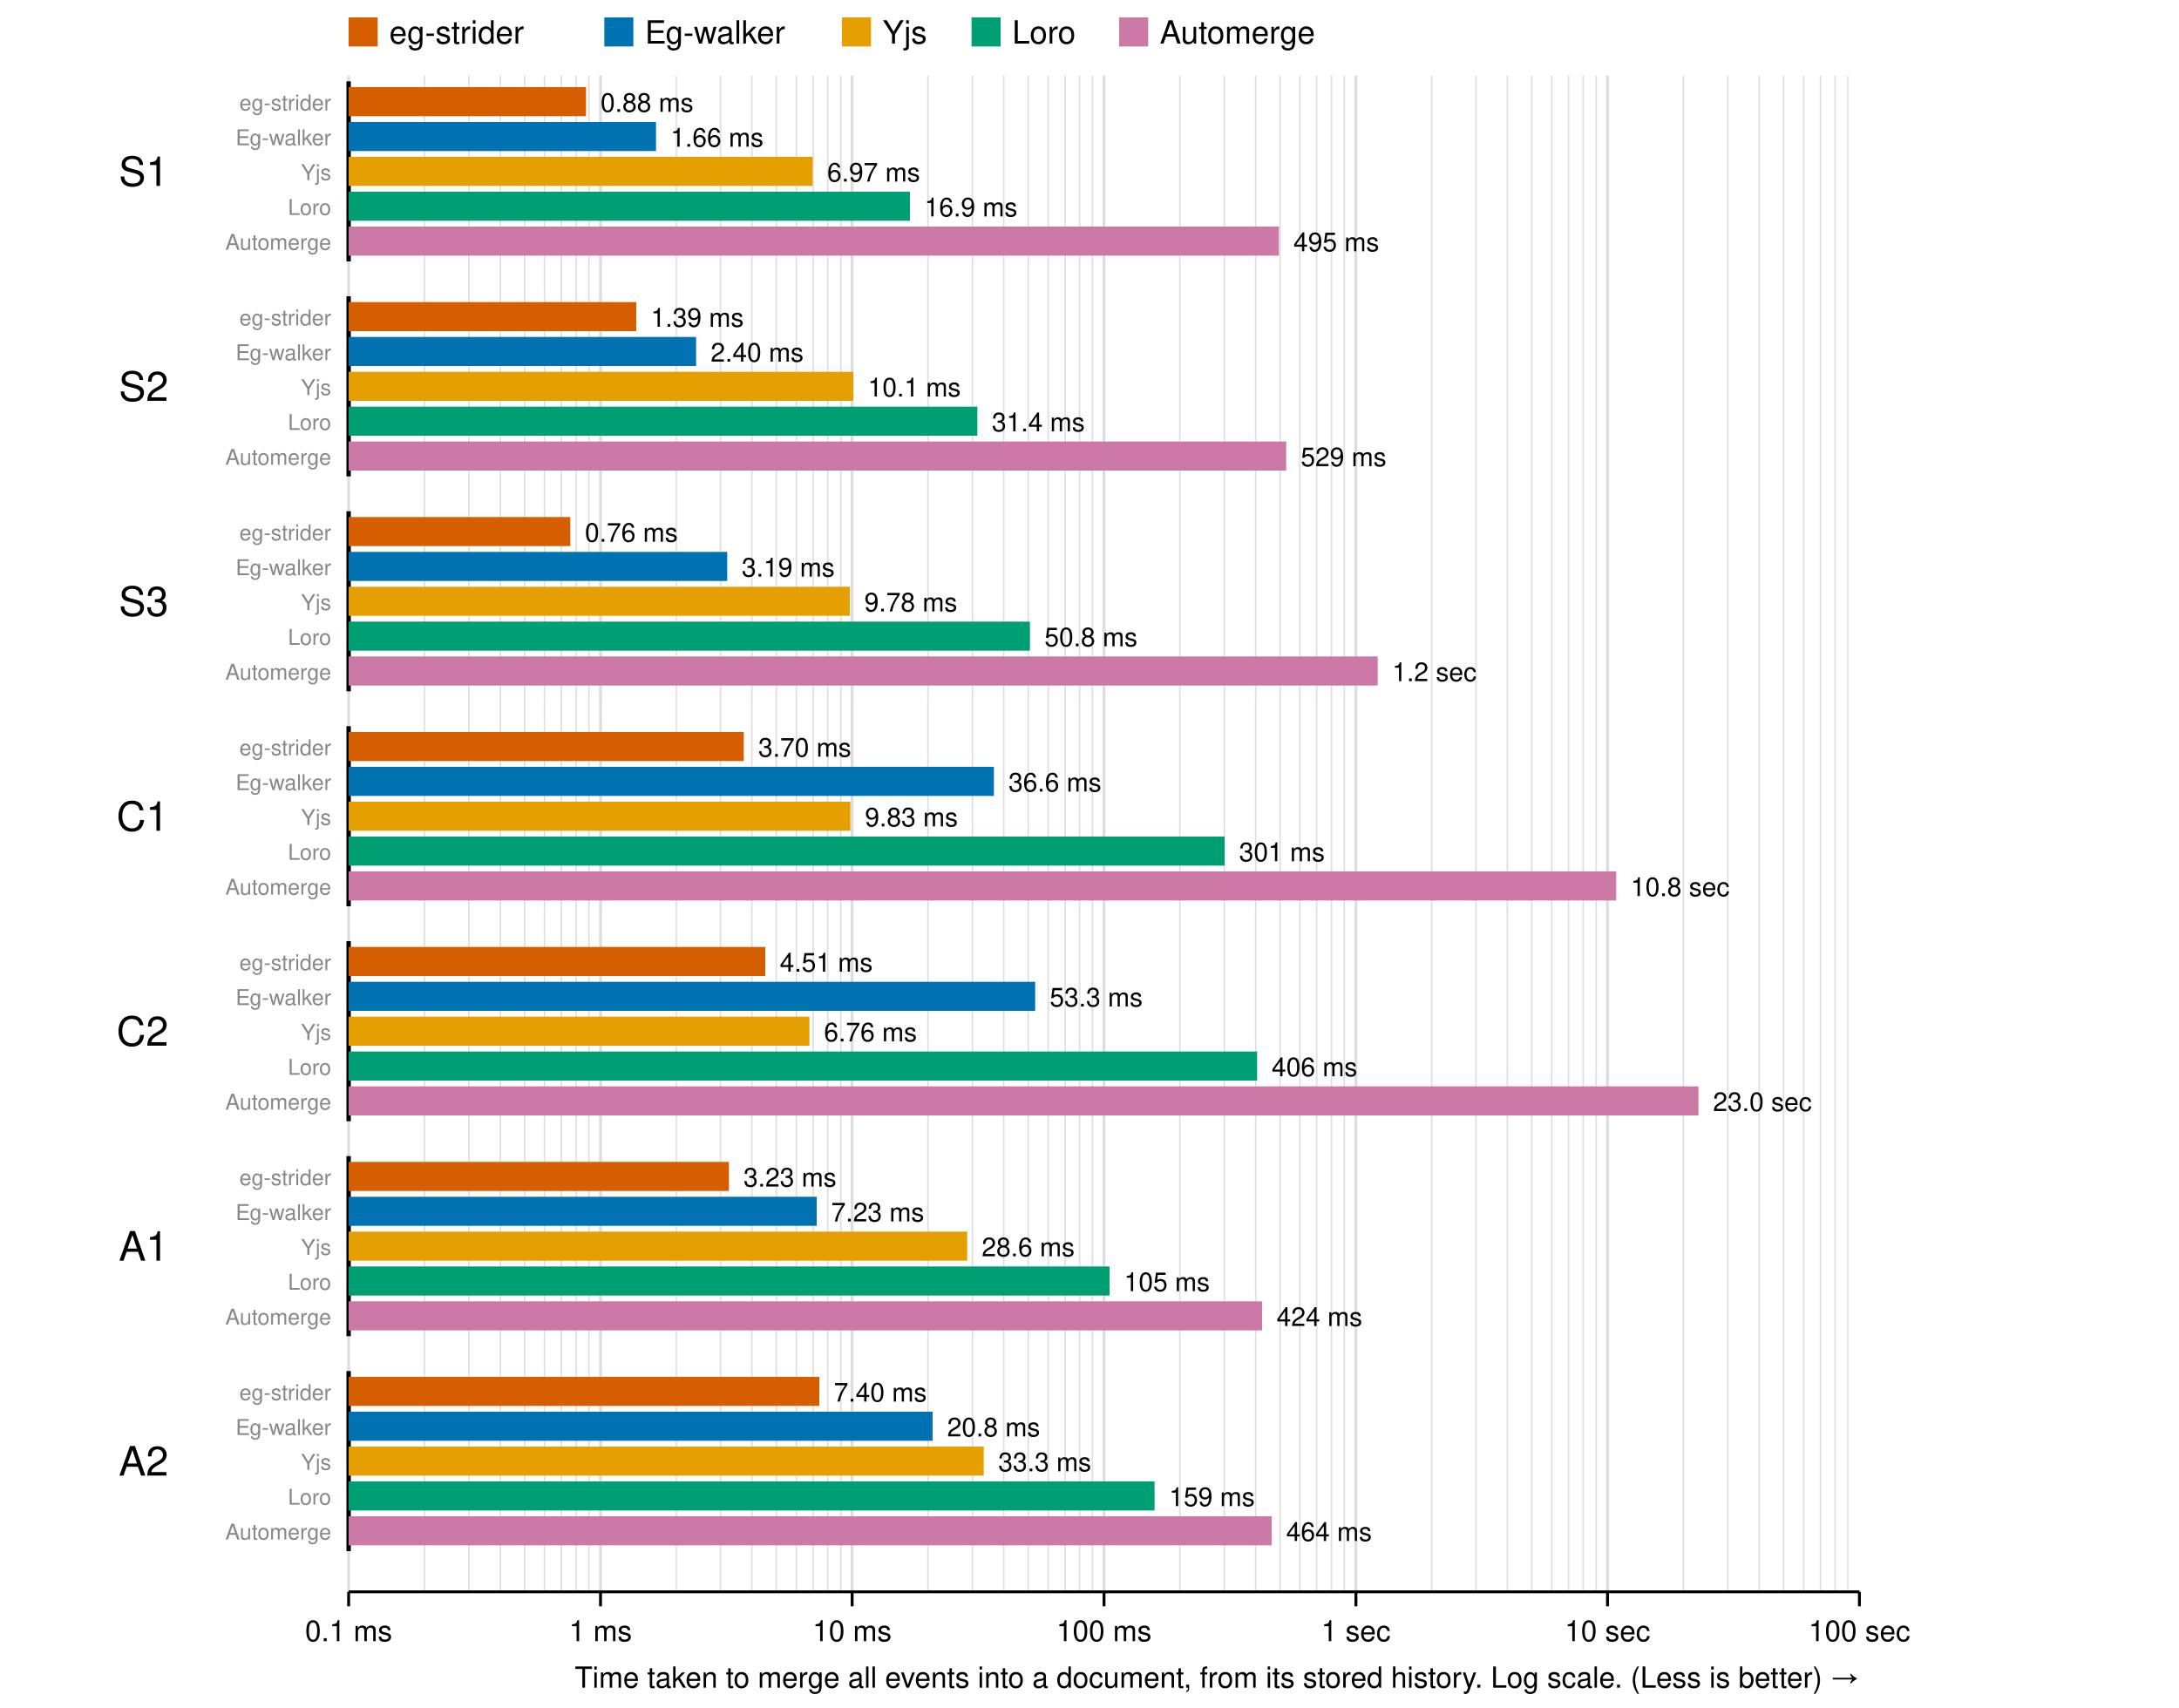
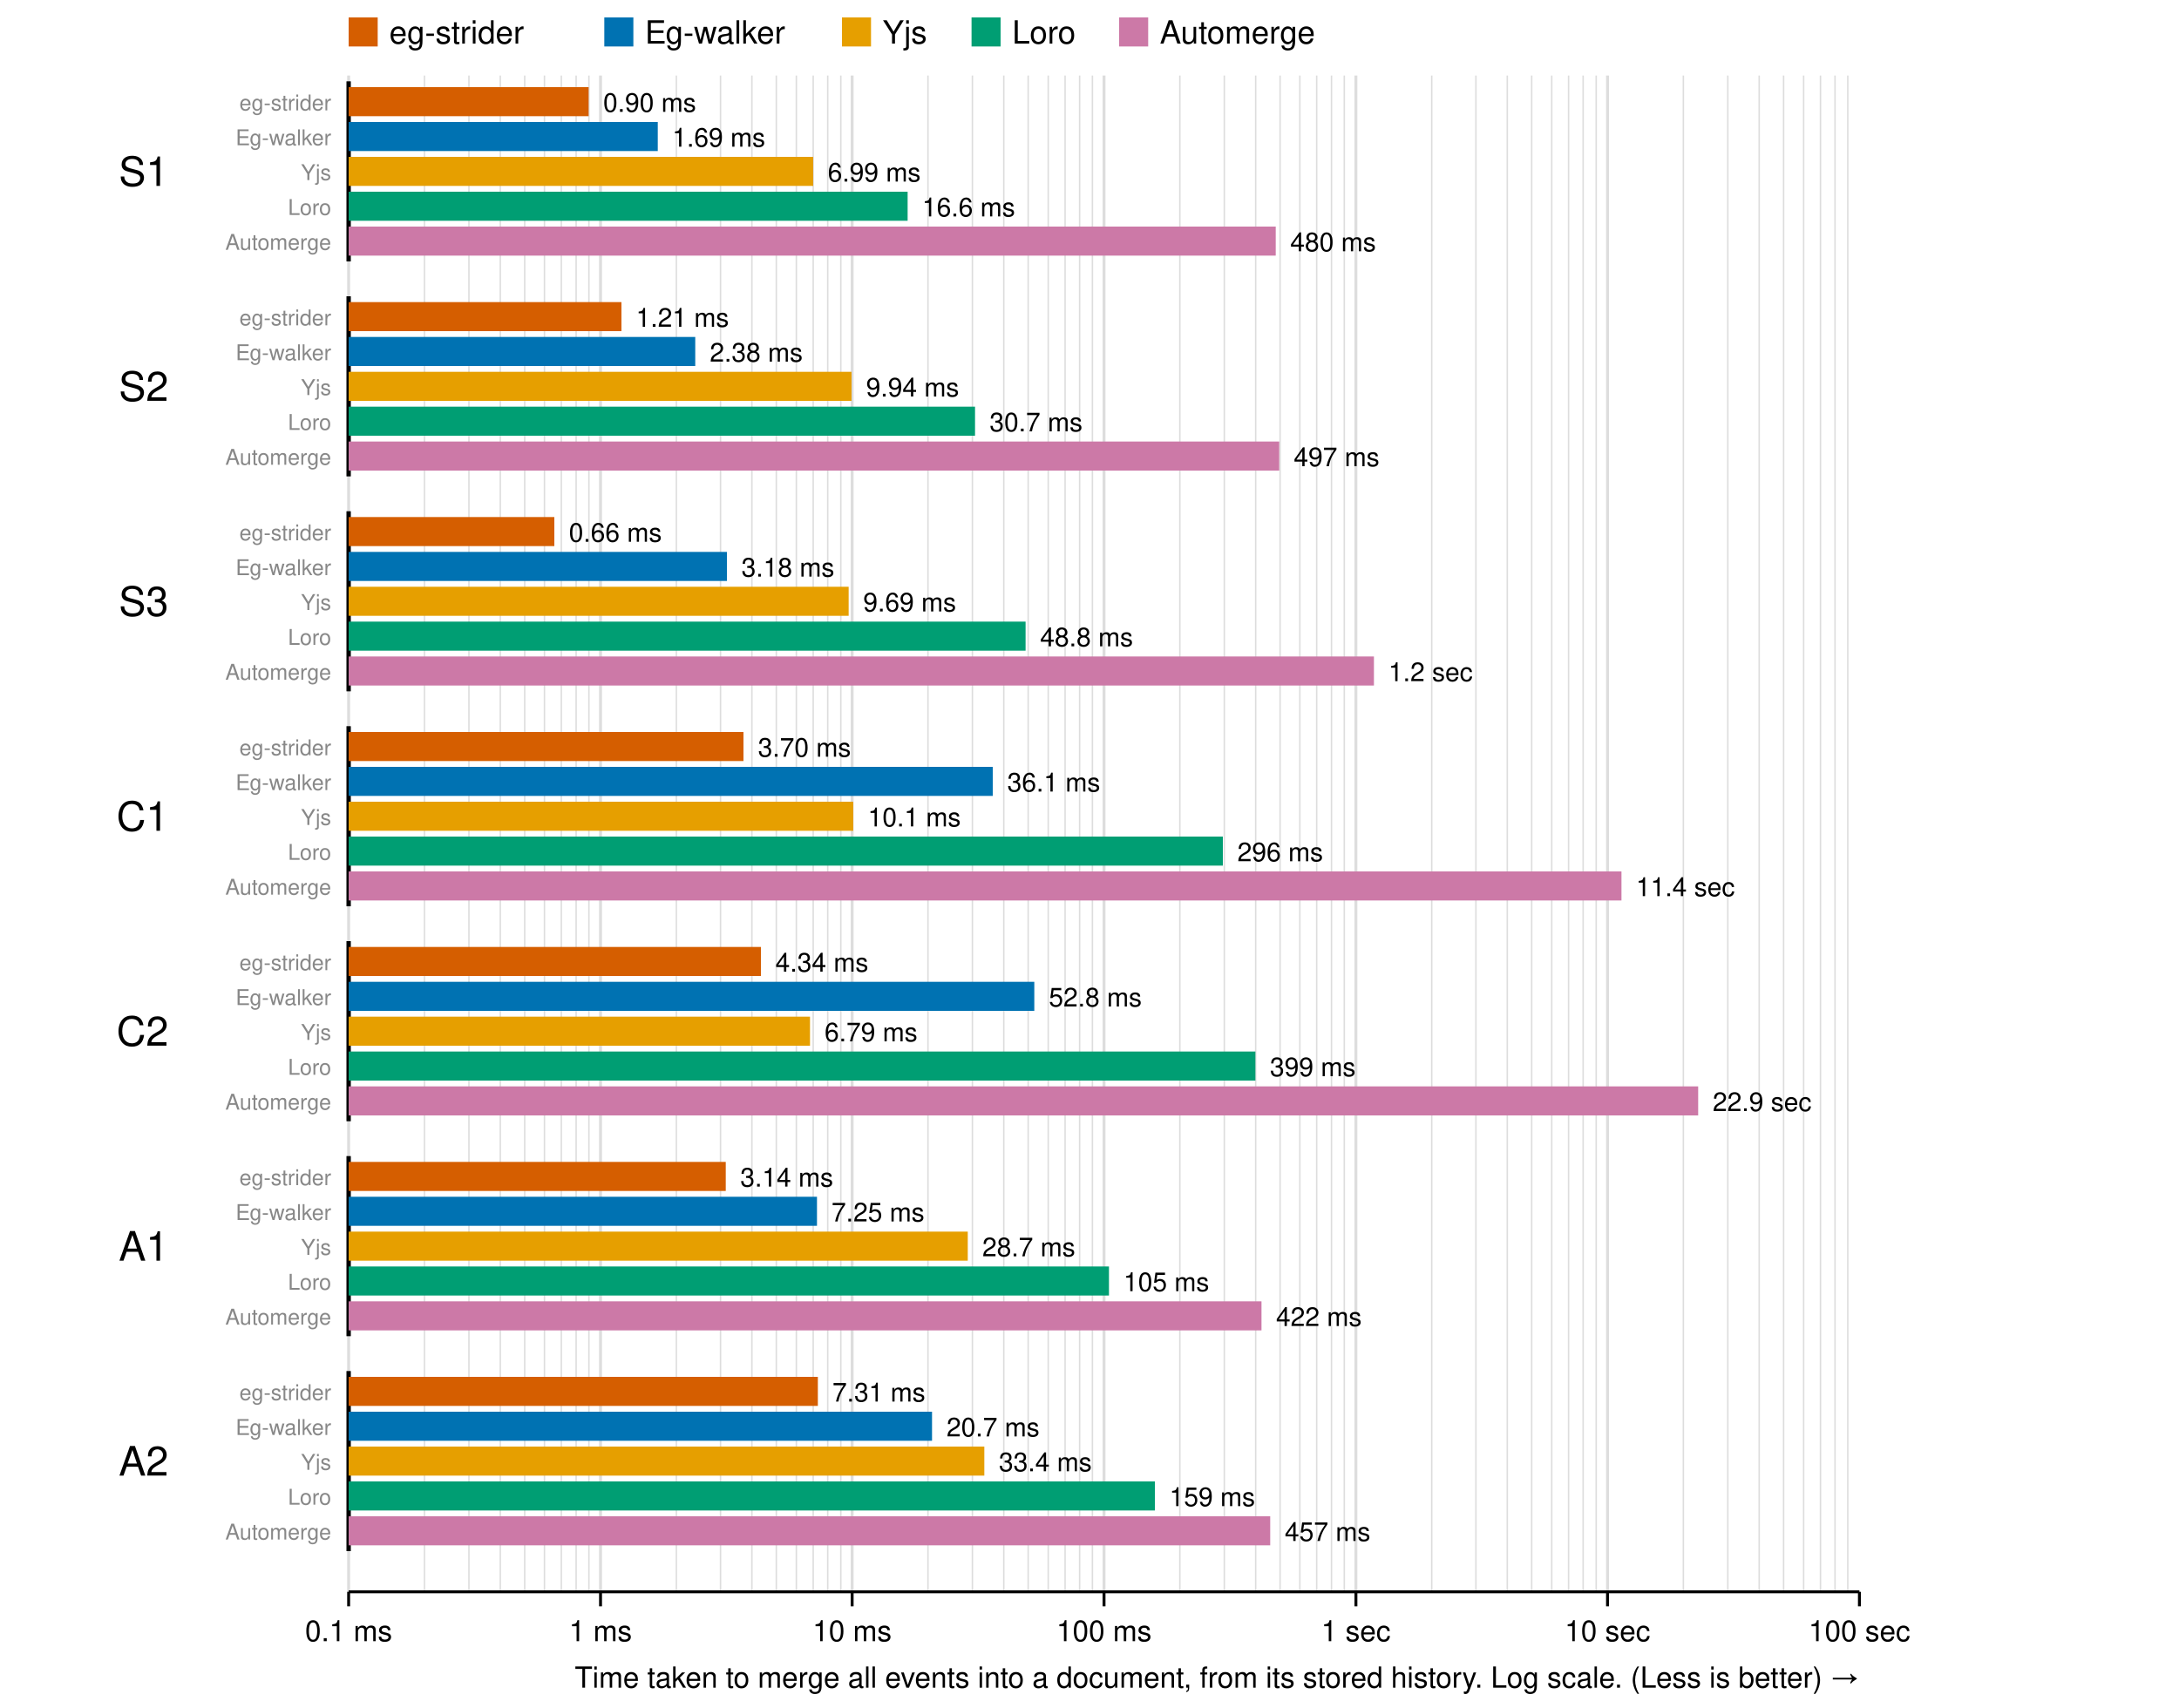
<svg xmlns="http://www.w3.org/2000/svg" viewBox="0 0 750 588" font-family="Helvetica, Arial, sans-serif">
  <rect width="750" height="588" fill="white" />
  <rect x="120" y="6" width="10" height="10" fill="#d55e00" />
  <text x="134" y="15" font-size="11">eg-strider</text>
  <rect x="208.0" y="6" width="10" height="10" fill="#0072b2" />
  <text x="222.0" y="15" font-size="11">Eg-walker</text>
  <rect x="289.8" y="6" width="10" height="10" fill="#e69f00" />
  <text x="303.8" y="15" font-size="11">Yjs</text>
  <rect x="334.4" y="6" width="10" height="10" fill="#009e73" />
  <text x="348.4" y="15" font-size="11">Loro</text>
  <rect x="385.2" y="6" width="10" height="10" fill="#cc79a7" />
  <text x="399.2" y="15" font-size="11">Automerge</text>
  <line x1="120.0" y1="26" x2="120.0" y2="548" stroke="#ddd" stroke-width="1" />
  <line x1="146.1" y1="26" x2="146.1" y2="548" stroke="#ddd" stroke-width="0.5" />
  <line x1="161.4" y1="26" x2="161.4" y2="548" stroke="#ddd" stroke-width="0.5" />
  <line x1="172.2" y1="26" x2="172.2" y2="548" stroke="#ddd" stroke-width="0.5" />
  <line x1="180.6" y1="26" x2="180.6" y2="548" stroke="#ddd" stroke-width="0.5" />
  <line x1="187.4" y1="26" x2="187.4" y2="548" stroke="#ddd" stroke-width="0.5" />
  <line x1="193.2" y1="26" x2="193.2" y2="548" stroke="#ddd" stroke-width="0.5" />
  <line x1="198.3" y1="26" x2="198.3" y2="548" stroke="#ddd" stroke-width="0.5" />
  <line x1="202.7" y1="26" x2="202.7" y2="548" stroke="#ddd" stroke-width="0.5" />
  <line x1="206.7" y1="26" x2="206.7" y2="548" stroke="#ddd" stroke-width="1" />
  <line x1="232.8" y1="26" x2="232.8" y2="548" stroke="#ddd" stroke-width="0.5" />
  <line x1="248.0" y1="26" x2="248.0" y2="548" stroke="#ddd" stroke-width="0.5" />
  <line x1="258.8" y1="26" x2="258.8" y2="548" stroke="#ddd" stroke-width="0.5" />
  <line x1="267.2" y1="26" x2="267.2" y2="548" stroke="#ddd" stroke-width="0.5" />
  <line x1="274.1" y1="26" x2="274.1" y2="548" stroke="#ddd" stroke-width="0.5" />
  <line x1="279.9" y1="26" x2="279.9" y2="548" stroke="#ddd" stroke-width="0.5" />
  <line x1="284.9" y1="26" x2="284.9" y2="548" stroke="#ddd" stroke-width="0.5" />
  <line x1="289.4" y1="26" x2="289.4" y2="548" stroke="#ddd" stroke-width="0.5" />
  <line x1="293.3" y1="26" x2="293.3" y2="548" stroke="#ddd" stroke-width="1" />
  <line x1="319.4" y1="26" x2="319.4" y2="548" stroke="#ddd" stroke-width="0.5" />
  <line x1="334.7" y1="26" x2="334.7" y2="548" stroke="#ddd" stroke-width="0.5" />
  <line x1="345.5" y1="26" x2="345.5" y2="548" stroke="#ddd" stroke-width="0.5" />
  <line x1="353.9" y1="26" x2="353.9" y2="548" stroke="#ddd" stroke-width="0.5" />
  <line x1="360.8" y1="26" x2="360.8" y2="548" stroke="#ddd" stroke-width="0.5" />
  <line x1="366.6" y1="26" x2="366.6" y2="548" stroke="#ddd" stroke-width="0.5" />
  <line x1="371.6" y1="26" x2="371.6" y2="548" stroke="#ddd" stroke-width="0.5" />
  <line x1="376.0" y1="26" x2="376.0" y2="548" stroke="#ddd" stroke-width="0.5" />
  <line x1="380.0" y1="26" x2="380.0" y2="548" stroke="#ddd" stroke-width="1" />
  <line x1="406.1" y1="26" x2="406.1" y2="548" stroke="#ddd" stroke-width="0.5" />
  <line x1="421.4" y1="26" x2="421.4" y2="548" stroke="#ddd" stroke-width="0.5" />
  <line x1="432.2" y1="26" x2="432.2" y2="548" stroke="#ddd" stroke-width="0.5" />
  <line x1="440.6" y1="26" x2="440.6" y2="548" stroke="#ddd" stroke-width="0.5" />
  <line x1="447.4" y1="26" x2="447.4" y2="548" stroke="#ddd" stroke-width="0.5" />
  <line x1="453.2" y1="26" x2="453.2" y2="548" stroke="#ddd" stroke-width="0.5" />
  <line x1="458.3" y1="26" x2="458.3" y2="548" stroke="#ddd" stroke-width="0.5" />
  <line x1="462.7" y1="26" x2="462.7" y2="548" stroke="#ddd" stroke-width="0.5" />
  <line x1="466.7" y1="26" x2="466.7" y2="548" stroke="#ddd" stroke-width="1" />
  <line x1="492.8" y1="26" x2="492.8" y2="548" stroke="#ddd" stroke-width="0.5" />
  <line x1="508.0" y1="26" x2="508.0" y2="548" stroke="#ddd" stroke-width="0.5" />
  <line x1="518.8" y1="26" x2="518.8" y2="548" stroke="#ddd" stroke-width="0.5" />
  <line x1="527.2" y1="26" x2="527.2" y2="548" stroke="#ddd" stroke-width="0.5" />
  <line x1="534.1" y1="26" x2="534.1" y2="548" stroke="#ddd" stroke-width="0.5" />
  <line x1="539.9" y1="26" x2="539.9" y2="548" stroke="#ddd" stroke-width="0.5" />
  <line x1="544.9" y1="26" x2="544.9" y2="548" stroke="#ddd" stroke-width="0.5" />
  <line x1="549.4" y1="26" x2="549.4" y2="548" stroke="#ddd" stroke-width="0.5" />
  <line x1="553.3" y1="26" x2="553.3" y2="548" stroke="#ddd" stroke-width="1" />
  <line x1="579.4" y1="26" x2="579.4" y2="548" stroke="#ddd" stroke-width="0.5" />
  <line x1="594.7" y1="26" x2="594.7" y2="548" stroke="#ddd" stroke-width="0.5" />
  <line x1="605.5" y1="26" x2="605.5" y2="548" stroke="#ddd" stroke-width="0.5" />
  <line x1="613.9" y1="26" x2="613.9" y2="548" stroke="#ddd" stroke-width="0.5" />
  <line x1="620.8" y1="26" x2="620.8" y2="548" stroke="#ddd" stroke-width="0.5" />
  <line x1="626.6" y1="26" x2="626.6" y2="548" stroke="#ddd" stroke-width="0.5" />
  <line x1="631.6" y1="26" x2="631.6" y2="548" stroke="#ddd" stroke-width="0.5" />
  <line x1="636.0" y1="26" x2="636.0" y2="548" stroke="#ddd" stroke-width="0.5" />
  <line x1="120.0" y1="548" x2="120.0" y2="553" stroke="black" />
  <text x="120.0" y="565" font-size="10" text-anchor="middle">0.1 ms</text>
  <line x1="206.7" y1="548" x2="206.7" y2="553" stroke="black" />
  <text x="206.7" y="565" font-size="10" text-anchor="middle">1 ms</text>
  <line x1="293.3" y1="548" x2="293.3" y2="553" stroke="black" />
  <text x="293.3" y="565" font-size="10" text-anchor="middle">10 ms</text>
  <line x1="380.0" y1="548" x2="380.0" y2="553" stroke="black" />
  <text x="380.0" y="565" font-size="10" text-anchor="middle">100 ms</text>
  <line x1="466.7" y1="548" x2="466.7" y2="553" stroke="black" />
  <text x="466.7" y="565" font-size="10" text-anchor="middle">1 sec</text>
  <line x1="553.3" y1="548" x2="553.3" y2="553" stroke="black" />
  <text x="553.3" y="565" font-size="10" text-anchor="middle">10 sec</text>
  <line x1="640.0" y1="548" x2="640.0" y2="553" stroke="black" />
  <text x="640.0" y="565" font-size="10" text-anchor="middle">100 sec</text>
  <line x1="120" y1="548" x2="640" y2="548" stroke="black" />
  <text x="640" y="581" font-size="10" text-anchor="end">Time taken to merge all events into a document, from its stored history. Log scale. (Less is better) →</text>
  <text x="58" y="64.0" font-size="14" text-anchor="end">S1</text>
  <line x1="120" y1="28" x2="120" y2="90" stroke="black" stroke-width="1.5" />
  <text x="114" y="38" font-size="7.5" fill="#888" text-anchor="end">eg-strider</text>
-   <rect x="120" y="30" width="81.7" height="10" fill="#d55e00" />
-   <text x="206.7" y="38.5" font-size="9">0.88 ms</text>
+   <rect x="120" y="30" width="82.6" height="10" fill="#d55e00" />
+   <text x="207.6" y="38.5" font-size="9">0.90 ms</text>
  <text x="114" y="50" font-size="7.5" fill="#888" text-anchor="end">Eg-walker</text>
-   <rect x="120" y="42" width="105.8" height="10" fill="#0072b2" />
-   <text x="230.8" y="50.5" font-size="9">1.66 ms</text>
+   <rect x="120" y="42" width="106.4" height="10" fill="#0072b2" />
+   <text x="231.4" y="50.5" font-size="9">1.69 ms</text>
  <text x="114" y="62" font-size="7.5" fill="#888" text-anchor="end">Yjs</text>
-   <rect x="120" y="54" width="159.7" height="10" fill="#e69f00" />
-   <text x="284.7" y="62.5" font-size="9">6.97 ms</text>
+   <rect x="120" y="54" width="159.9" height="10" fill="#e69f00" />
+   <text x="284.9" y="62.5" font-size="9">6.99 ms</text>
  <text x="114" y="74" font-size="7.5" fill="#888" text-anchor="end">Loro</text>
-   <rect x="120" y="66" width="193.2" height="10" fill="#009e73" />
-   <text x="318.2" y="74.5" font-size="9">16.9 ms</text>
+   <rect x="120" y="66" width="192.4" height="10" fill="#009e73" />
+   <text x="317.4" y="74.5" font-size="9">16.6 ms</text>
  <text x="114" y="86" font-size="7.5" fill="#888" text-anchor="end">Automerge</text>
-   <rect x="120" y="78" width="320.2" height="10" fill="#cc79a7" />
-   <text x="445.2" y="86.5" font-size="9">495 ms</text>
+   <rect x="120" y="78" width="319.1" height="10" fill="#cc79a7" />
+   <text x="444.1" y="86.5" font-size="9">480 ms</text>
  <text x="58" y="138.0" font-size="14" text-anchor="end">S2</text>
  <line x1="120" y1="102" x2="120" y2="164" stroke="black" stroke-width="1.5" />
  <text x="114" y="112" font-size="7.5" fill="#888" text-anchor="end">eg-strider</text>
-   <rect x="120" y="104" width="99.0" height="10" fill="#d55e00" />
-   <text x="224.0" y="112.5" font-size="9">1.39 ms</text>
+   <rect x="120" y="104" width="93.9" height="10" fill="#d55e00" />
+   <text x="218.9" y="112.5" font-size="9">1.21 ms</text>
  <text x="114" y="124" font-size="7.5" fill="#888" text-anchor="end">Eg-walker</text>
-   <rect x="120" y="116" width="119.6" height="10" fill="#0072b2" />
-   <text x="244.6" y="124.5" font-size="9">2.40 ms</text>
+   <rect x="120" y="116" width="119.3" height="10" fill="#0072b2" />
+   <text x="244.3" y="124.5" font-size="9">2.38 ms</text>
  <text x="114" y="136" font-size="7.5" fill="#888" text-anchor="end">Yjs</text>
-   <rect x="120" y="128" width="173.7" height="10" fill="#e69f00" />
-   <text x="298.7" y="136.5" font-size="9">10.1 ms</text>
+   <rect x="120" y="128" width="173.1" height="10" fill="#e69f00" />
+   <text x="298.1" y="136.5" font-size="9">9.94 ms</text>
  <text x="114" y="148" font-size="7.5" fill="#888" text-anchor="end">Loro</text>
-   <rect x="120" y="140" width="216.4" height="10" fill="#009e73" />
-   <text x="341.4" y="148.5" font-size="9">31.4 ms</text>
+   <rect x="120" y="140" width="215.6" height="10" fill="#009e73" />
+   <text x="340.6" y="148.5" font-size="9">30.7 ms</text>
  <text x="114" y="160" font-size="7.5" fill="#888" text-anchor="end">Automerge</text>
-   <rect x="120" y="152" width="322.7" height="10" fill="#cc79a7" />
-   <text x="447.7" y="160.5" font-size="9">529 ms</text>
+   <rect x="120" y="152" width="320.3" height="10" fill="#cc79a7" />
+   <text x="445.3" y="160.5" font-size="9">497 ms</text>
  <text x="58" y="212.0" font-size="14" text-anchor="end">S3</text>
  <line x1="120" y1="176" x2="120" y2="238" stroke="black" stroke-width="1.5" />
  <text x="114" y="186" font-size="7.5" fill="#888" text-anchor="end">eg-strider</text>
-   <rect x="120" y="178" width="76.3" height="10" fill="#d55e00" />
-   <text x="201.3" y="186.5" font-size="9">0.76 ms</text>
+   <rect x="120" y="178" width="70.8" height="10" fill="#d55e00" />
+   <text x="195.8" y="186.5" font-size="9">0.66 ms</text>
  <text x="114" y="198" font-size="7.5" fill="#888" text-anchor="end">Eg-walker</text>
-   <rect x="120" y="190" width="130.3" height="10" fill="#0072b2" />
-   <text x="255.3" y="198.5" font-size="9">3.19 ms</text>
+   <rect x="120" y="190" width="130.2" height="10" fill="#0072b2" />
+   <text x="255.2" y="198.5" font-size="9">3.18 ms</text>
  <text x="114" y="210" font-size="7.5" fill="#888" text-anchor="end">Yjs</text>
-   <rect x="120" y="202" width="172.5" height="10" fill="#e69f00" />
-   <text x="297.5" y="210.5" font-size="9">9.78 ms</text>
+   <rect x="120" y="202" width="172.1" height="10" fill="#e69f00" />
+   <text x="297.1" y="210.5" font-size="9">9.69 ms</text>
  <text x="114" y="222" font-size="7.5" fill="#888" text-anchor="end">Loro</text>
-   <rect x="120" y="214" width="234.5" height="10" fill="#009e73" />
-   <text x="359.5" y="222.5" font-size="9">50.8 ms</text>
+   <rect x="120" y="214" width="233.0" height="10" fill="#009e73" />
+   <text x="358.0" y="222.5" font-size="9">48.8 ms</text>
  <text x="114" y="234" font-size="7.5" fill="#888" text-anchor="end">Automerge</text>
-   <rect x="120" y="226" width="354.2" height="10" fill="#cc79a7" />
-   <text x="479.2" y="234.5" font-size="9">1.2 sec</text>
+   <rect x="120" y="226" width="352.9" height="10" fill="#cc79a7" />
+   <text x="477.9" y="234.5" font-size="9">1.2 sec</text>
  <text x="58" y="286.0" font-size="14" text-anchor="end">C1</text>
  <line x1="120" y1="250" x2="120" y2="312" stroke="black" stroke-width="1.5" />
  <text x="114" y="260" font-size="7.5" fill="#888" text-anchor="end">eg-strider</text>
-   <rect x="120" y="252" width="136.0" height="10" fill="#d55e00" />
-   <text x="261.0" y="260.5" font-size="9">3.70 ms</text>
+   <rect x="120" y="252" width="135.9" height="10" fill="#d55e00" />
+   <text x="260.9" y="260.5" font-size="9">3.70 ms</text>
  <text x="114" y="272" font-size="7.5" fill="#888" text-anchor="end">Eg-walker</text>
-   <rect x="120" y="264" width="222.1" height="10" fill="#0072b2" />
-   <text x="347.1" y="272.5" font-size="9">36.6 ms</text>
+   <rect x="120" y="264" width="221.7" height="10" fill="#0072b2" />
+   <text x="346.7" y="272.5" font-size="9">36.1 ms</text>
  <text x="114" y="284" font-size="7.5" fill="#888" text-anchor="end">Yjs</text>
-   <rect x="120" y="276" width="172.7" height="10" fill="#e69f00" />
-   <text x="297.7" y="284.5" font-size="9">9.83 ms</text>
+   <rect x="120" y="276" width="173.7" height="10" fill="#e69f00" />
+   <text x="298.7" y="284.5" font-size="9">10.1 ms</text>
  <text x="114" y="296" font-size="7.5" fill="#888" text-anchor="end">Loro</text>
-   <rect x="120" y="288" width="301.5" height="10" fill="#009e73" />
-   <text x="426.5" y="296.5" font-size="9">301 ms</text>
+   <rect x="120" y="288" width="300.9" height="10" fill="#009e73" />
+   <text x="425.9" y="296.5" font-size="9">296 ms</text>
  <text x="114" y="308" font-size="7.5" fill="#888" text-anchor="end">Automerge</text>
-   <rect x="120" y="300" width="436.3" height="10" fill="#cc79a7" />
-   <text x="561.3" y="308.5" font-size="9">10.8 sec</text>
+   <rect x="120" y="300" width="438.1" height="10" fill="#cc79a7" />
+   <text x="563.1" y="308.5" font-size="9">11.4 sec</text>
  <text x="58" y="360.0" font-size="14" text-anchor="end">C2</text>
  <line x1="120" y1="324" x2="120" y2="386" stroke="black" stroke-width="1.5" />
  <text x="114" y="334" font-size="7.5" fill="#888" text-anchor="end">eg-strider</text>
-   <rect x="120" y="326" width="143.4" height="10" fill="#d55e00" />
-   <text x="268.4" y="334.5" font-size="9">4.51 ms</text>
+   <rect x="120" y="326" width="141.9" height="10" fill="#d55e00" />
+   <text x="266.9" y="334.5" font-size="9">4.34 ms</text>
  <text x="114" y="346" font-size="7.5" fill="#888" text-anchor="end">Eg-walker</text>
-   <rect x="120" y="338" width="236.3" height="10" fill="#0072b2" />
-   <text x="361.3" y="346.5" font-size="9">53.3 ms</text>
+   <rect x="120" y="338" width="236.0" height="10" fill="#0072b2" />
+   <text x="361.0" y="346.5" font-size="9">52.8 ms</text>
  <text x="114" y="358" font-size="7.5" fill="#888" text-anchor="end">Yjs</text>
-   <rect x="120" y="350" width="158.6" height="10" fill="#e69f00" />
-   <text x="283.6" y="358.5" font-size="9">6.76 ms</text>
+   <rect x="120" y="350" width="158.8" height="10" fill="#e69f00" />
+   <text x="283.8" y="358.5" font-size="9">6.79 ms</text>
  <text x="114" y="370" font-size="7.5" fill="#888" text-anchor="end">Loro</text>
-   <rect x="120" y="362" width="312.7" height="10" fill="#009e73" />
-   <text x="437.7" y="370.5" font-size="9">406 ms</text>
+   <rect x="120" y="362" width="312.1" height="10" fill="#009e73" />
+   <text x="437.1" y="370.5" font-size="9">399 ms</text>
  <text x="114" y="382" font-size="7.5" fill="#888" text-anchor="end">Automerge</text>
-   <rect x="120" y="374" width="464.6" height="10" fill="#cc79a7" />
-   <text x="589.6" y="382.5" font-size="9">23.0 sec</text>
+   <rect x="120" y="374" width="464.5" height="10" fill="#cc79a7" />
+   <text x="589.5" y="382.5" font-size="9">22.9 sec</text>
  <text x="58" y="434.0" font-size="14" text-anchor="end">A1</text>
  <line x1="120" y1="398" x2="120" y2="460" stroke="black" stroke-width="1.5" />
  <text x="114" y="408" font-size="7.5" fill="#888" text-anchor="end">eg-strider</text>
-   <rect x="120" y="400" width="130.9" height="10" fill="#d55e00" />
-   <text x="255.9" y="408.5" font-size="9">3.23 ms</text>
+   <rect x="120" y="400" width="129.8" height="10" fill="#d55e00" />
+   <text x="254.8" y="408.5" font-size="9">3.14 ms</text>
  <text x="114" y="420" font-size="7.5" fill="#888" text-anchor="end">Eg-walker</text>
-   <rect x="120" y="412" width="161.1" height="10" fill="#0072b2" />
-   <text x="286.1" y="420.5" font-size="9">7.23 ms</text>
+   <rect x="120" y="412" width="161.2" height="10" fill="#0072b2" />
+   <text x="286.2" y="420.5" font-size="9">7.25 ms</text>
  <text x="114" y="432" font-size="7.5" fill="#888" text-anchor="end">Yjs</text>
-   <rect x="120" y="424" width="212.9" height="10" fill="#e69f00" />
-   <text x="337.9" y="432.5" font-size="9">28.6 ms</text>
+   <rect x="120" y="424" width="213.1" height="10" fill="#e69f00" />
+   <text x="338.1" y="432.5" font-size="9">28.7 ms</text>
  <text x="114" y="444" font-size="7.5" fill="#888" text-anchor="end">Loro</text>
-   <rect x="120" y="436" width="261.9" height="10" fill="#009e73" />
-   <text x="386.9" y="444.5" font-size="9">105 ms</text>
+   <rect x="120" y="436" width="261.7" height="10" fill="#009e73" />
+   <text x="386.7" y="444.5" font-size="9">105 ms</text>
  <text x="114" y="456" font-size="7.5" fill="#888" text-anchor="end">Automerge</text>
-   <rect x="120" y="448" width="314.4" height="10" fill="#cc79a7" />
-   <text x="439.4" y="456.5" font-size="9">424 ms</text>
+   <rect x="120" y="448" width="314.2" height="10" fill="#cc79a7" />
+   <text x="439.2" y="456.5" font-size="9">422 ms</text>
  <text x="58" y="508.0" font-size="14" text-anchor="end">A2</text>
  <line x1="120" y1="472" x2="120" y2="534" stroke="black" stroke-width="1.5" />
  <text x="114" y="482" font-size="7.5" fill="#888" text-anchor="end">eg-strider</text>
-   <rect x="120" y="474" width="162.0" height="10" fill="#d55e00" />
-   <text x="287.0" y="482.5" font-size="9">7.40 ms</text>
+   <rect x="120" y="474" width="161.5" height="10" fill="#d55e00" />
+   <text x="286.5" y="482.5" font-size="9">7.31 ms</text>
  <text x="114" y="494" font-size="7.5" fill="#888" text-anchor="end">Eg-walker</text>
-   <rect x="120" y="486" width="201.0" height="10" fill="#0072b2" />
-   <text x="326.0" y="494.5" font-size="9">20.8 ms</text>
+   <rect x="120" y="486" width="200.8" height="10" fill="#0072b2" />
+   <text x="325.8" y="494.5" font-size="9">20.7 ms</text>
  <text x="114" y="506" font-size="7.5" fill="#888" text-anchor="end">Yjs</text>
-   <rect x="120" y="498" width="218.6" height="10" fill="#e69f00" />
-   <text x="343.6" y="506.5" font-size="9">33.3 ms</text>
+   <rect x="120" y="498" width="218.8" height="10" fill="#e69f00" />
+   <text x="343.8" y="506.5" font-size="9">33.4 ms</text>
  <text x="114" y="518" font-size="7.5" fill="#888" text-anchor="end">Loro</text>
-   <rect x="120" y="510" width="277.4" height="10" fill="#009e73" />
-   <text x="402.4" y="518.5" font-size="9">159 ms</text>
+   <rect x="120" y="510" width="277.5" height="10" fill="#009e73" />
+   <text x="402.5" y="518.5" font-size="9">159 ms</text>
  <text x="114" y="530" font-size="7.5" fill="#888" text-anchor="end">Automerge</text>
-   <rect x="120" y="522" width="317.7" height="10" fill="#cc79a7" />
-   <text x="442.7" y="530.5" font-size="9">464 ms</text>
+   <rect x="120" y="522" width="317.2" height="10" fill="#cc79a7" />
+   <text x="442.2" y="530.5" font-size="9">457 ms</text>
</svg>
